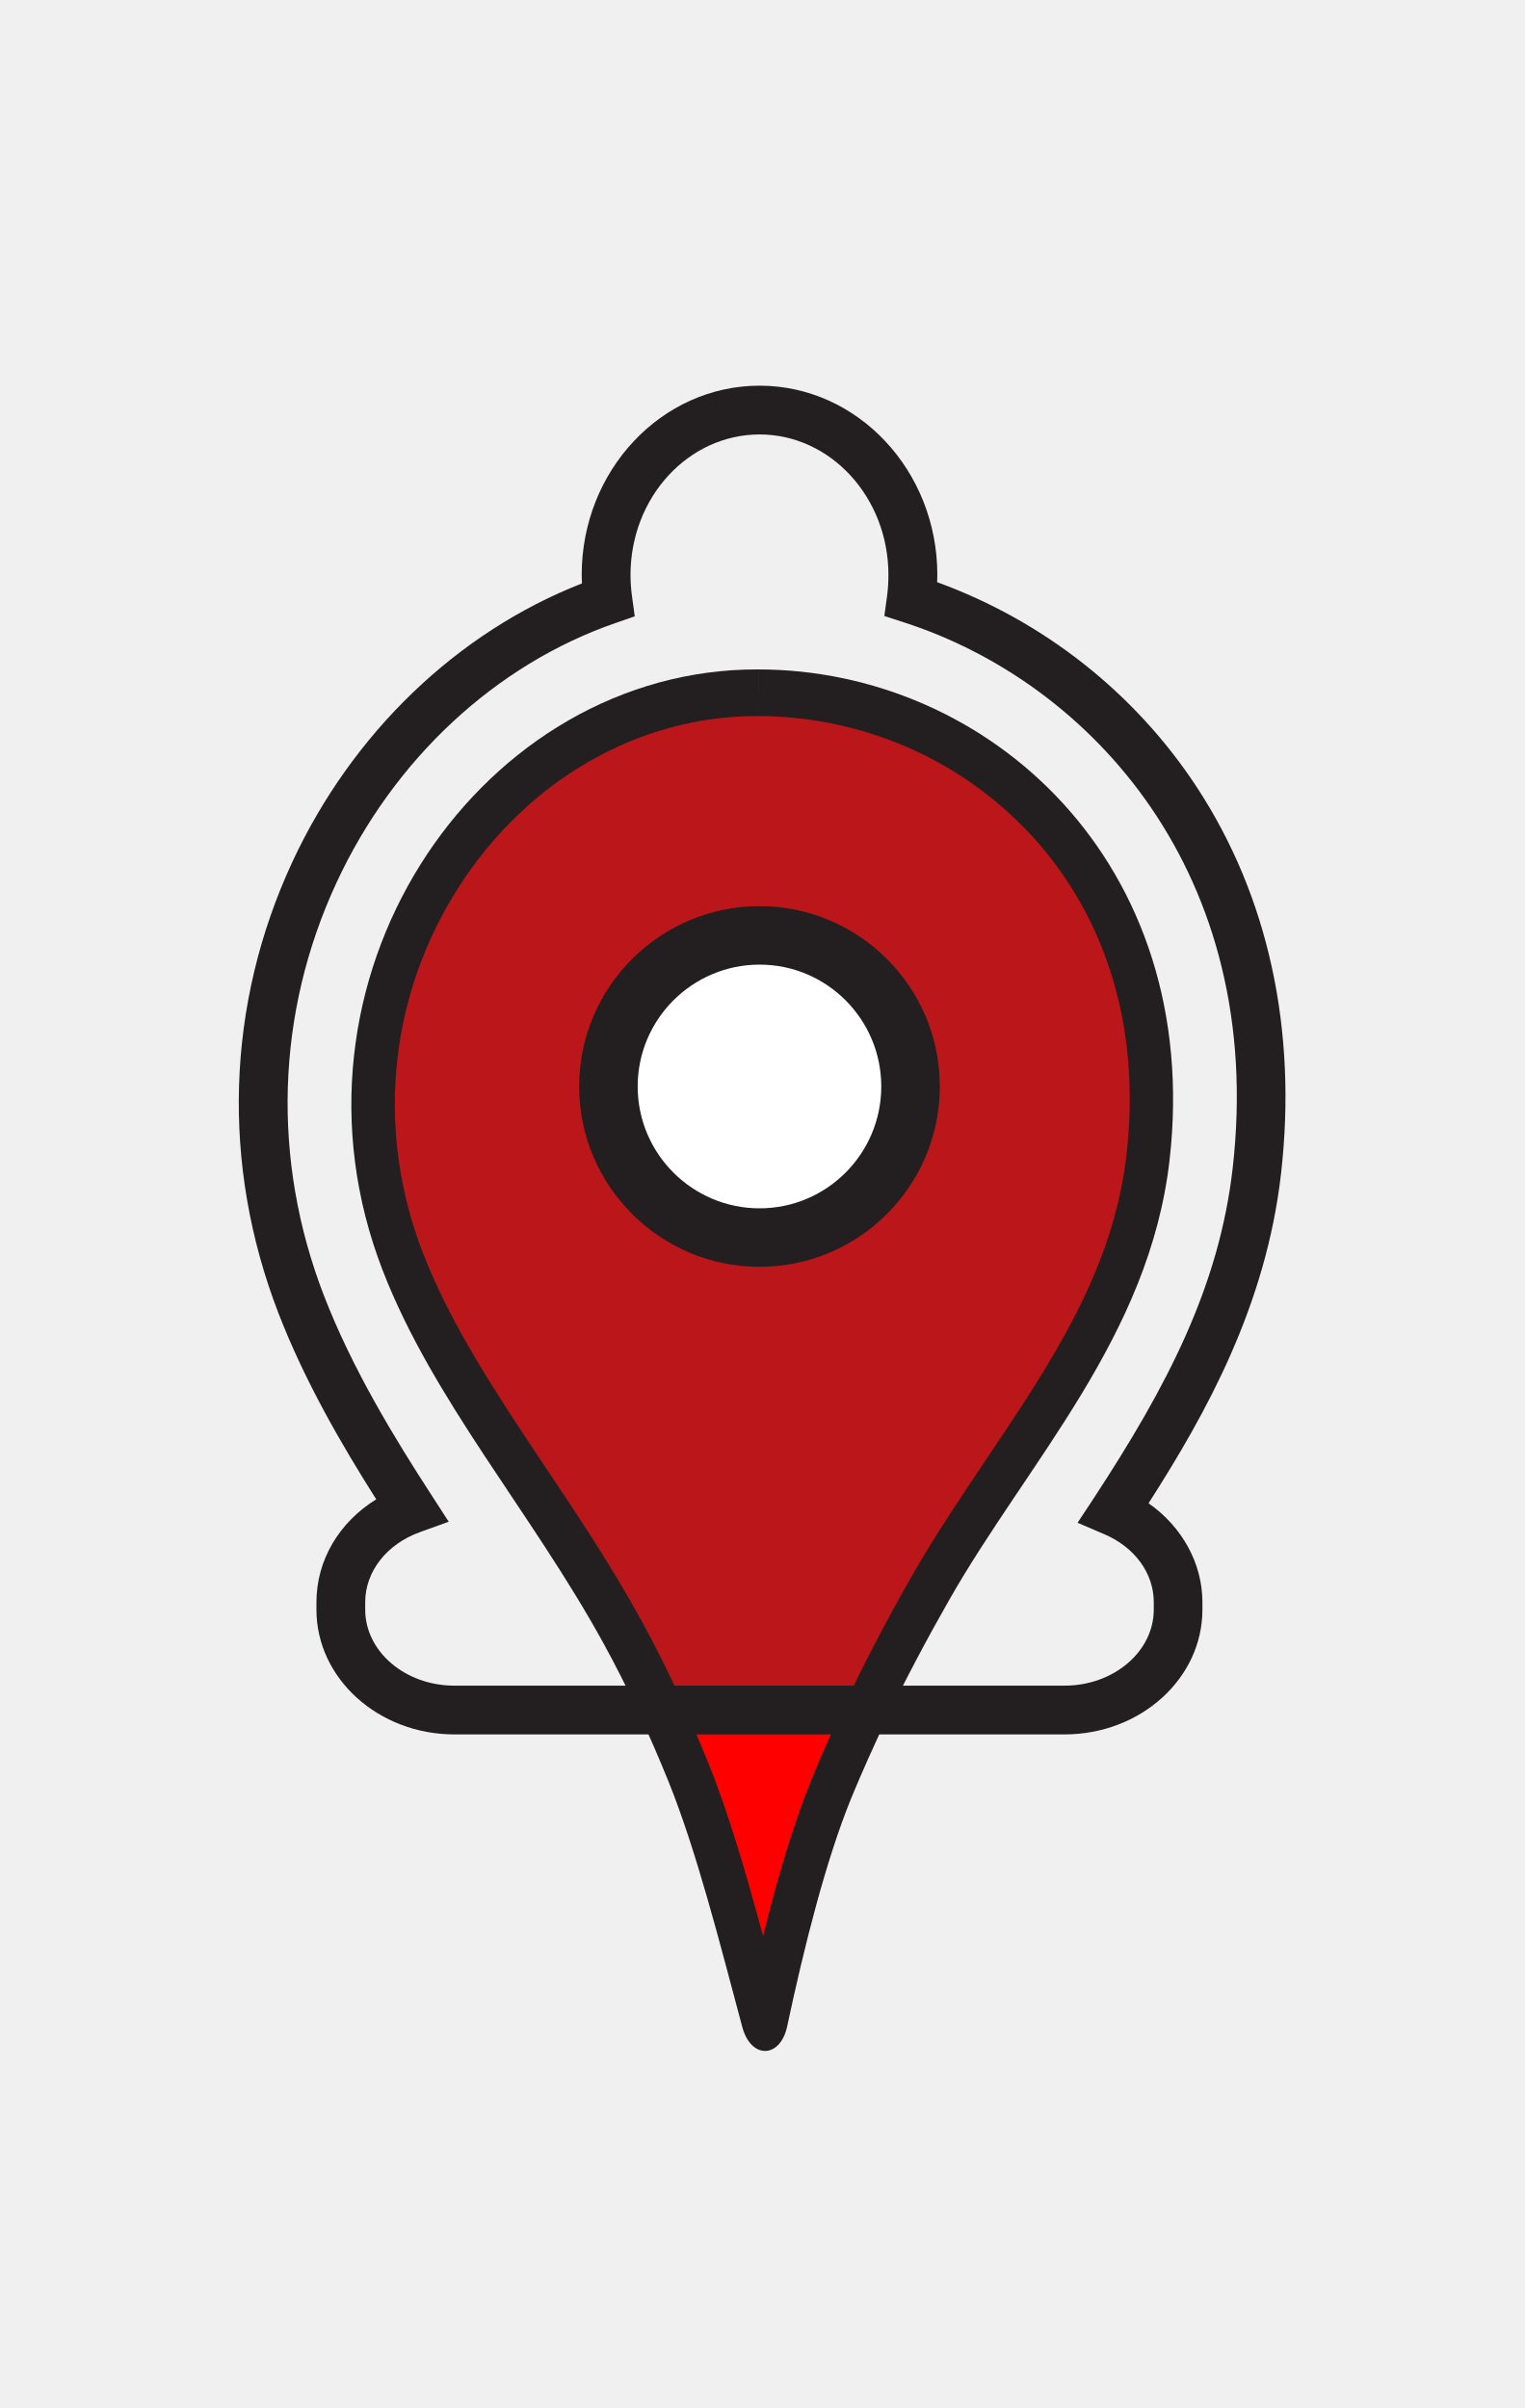
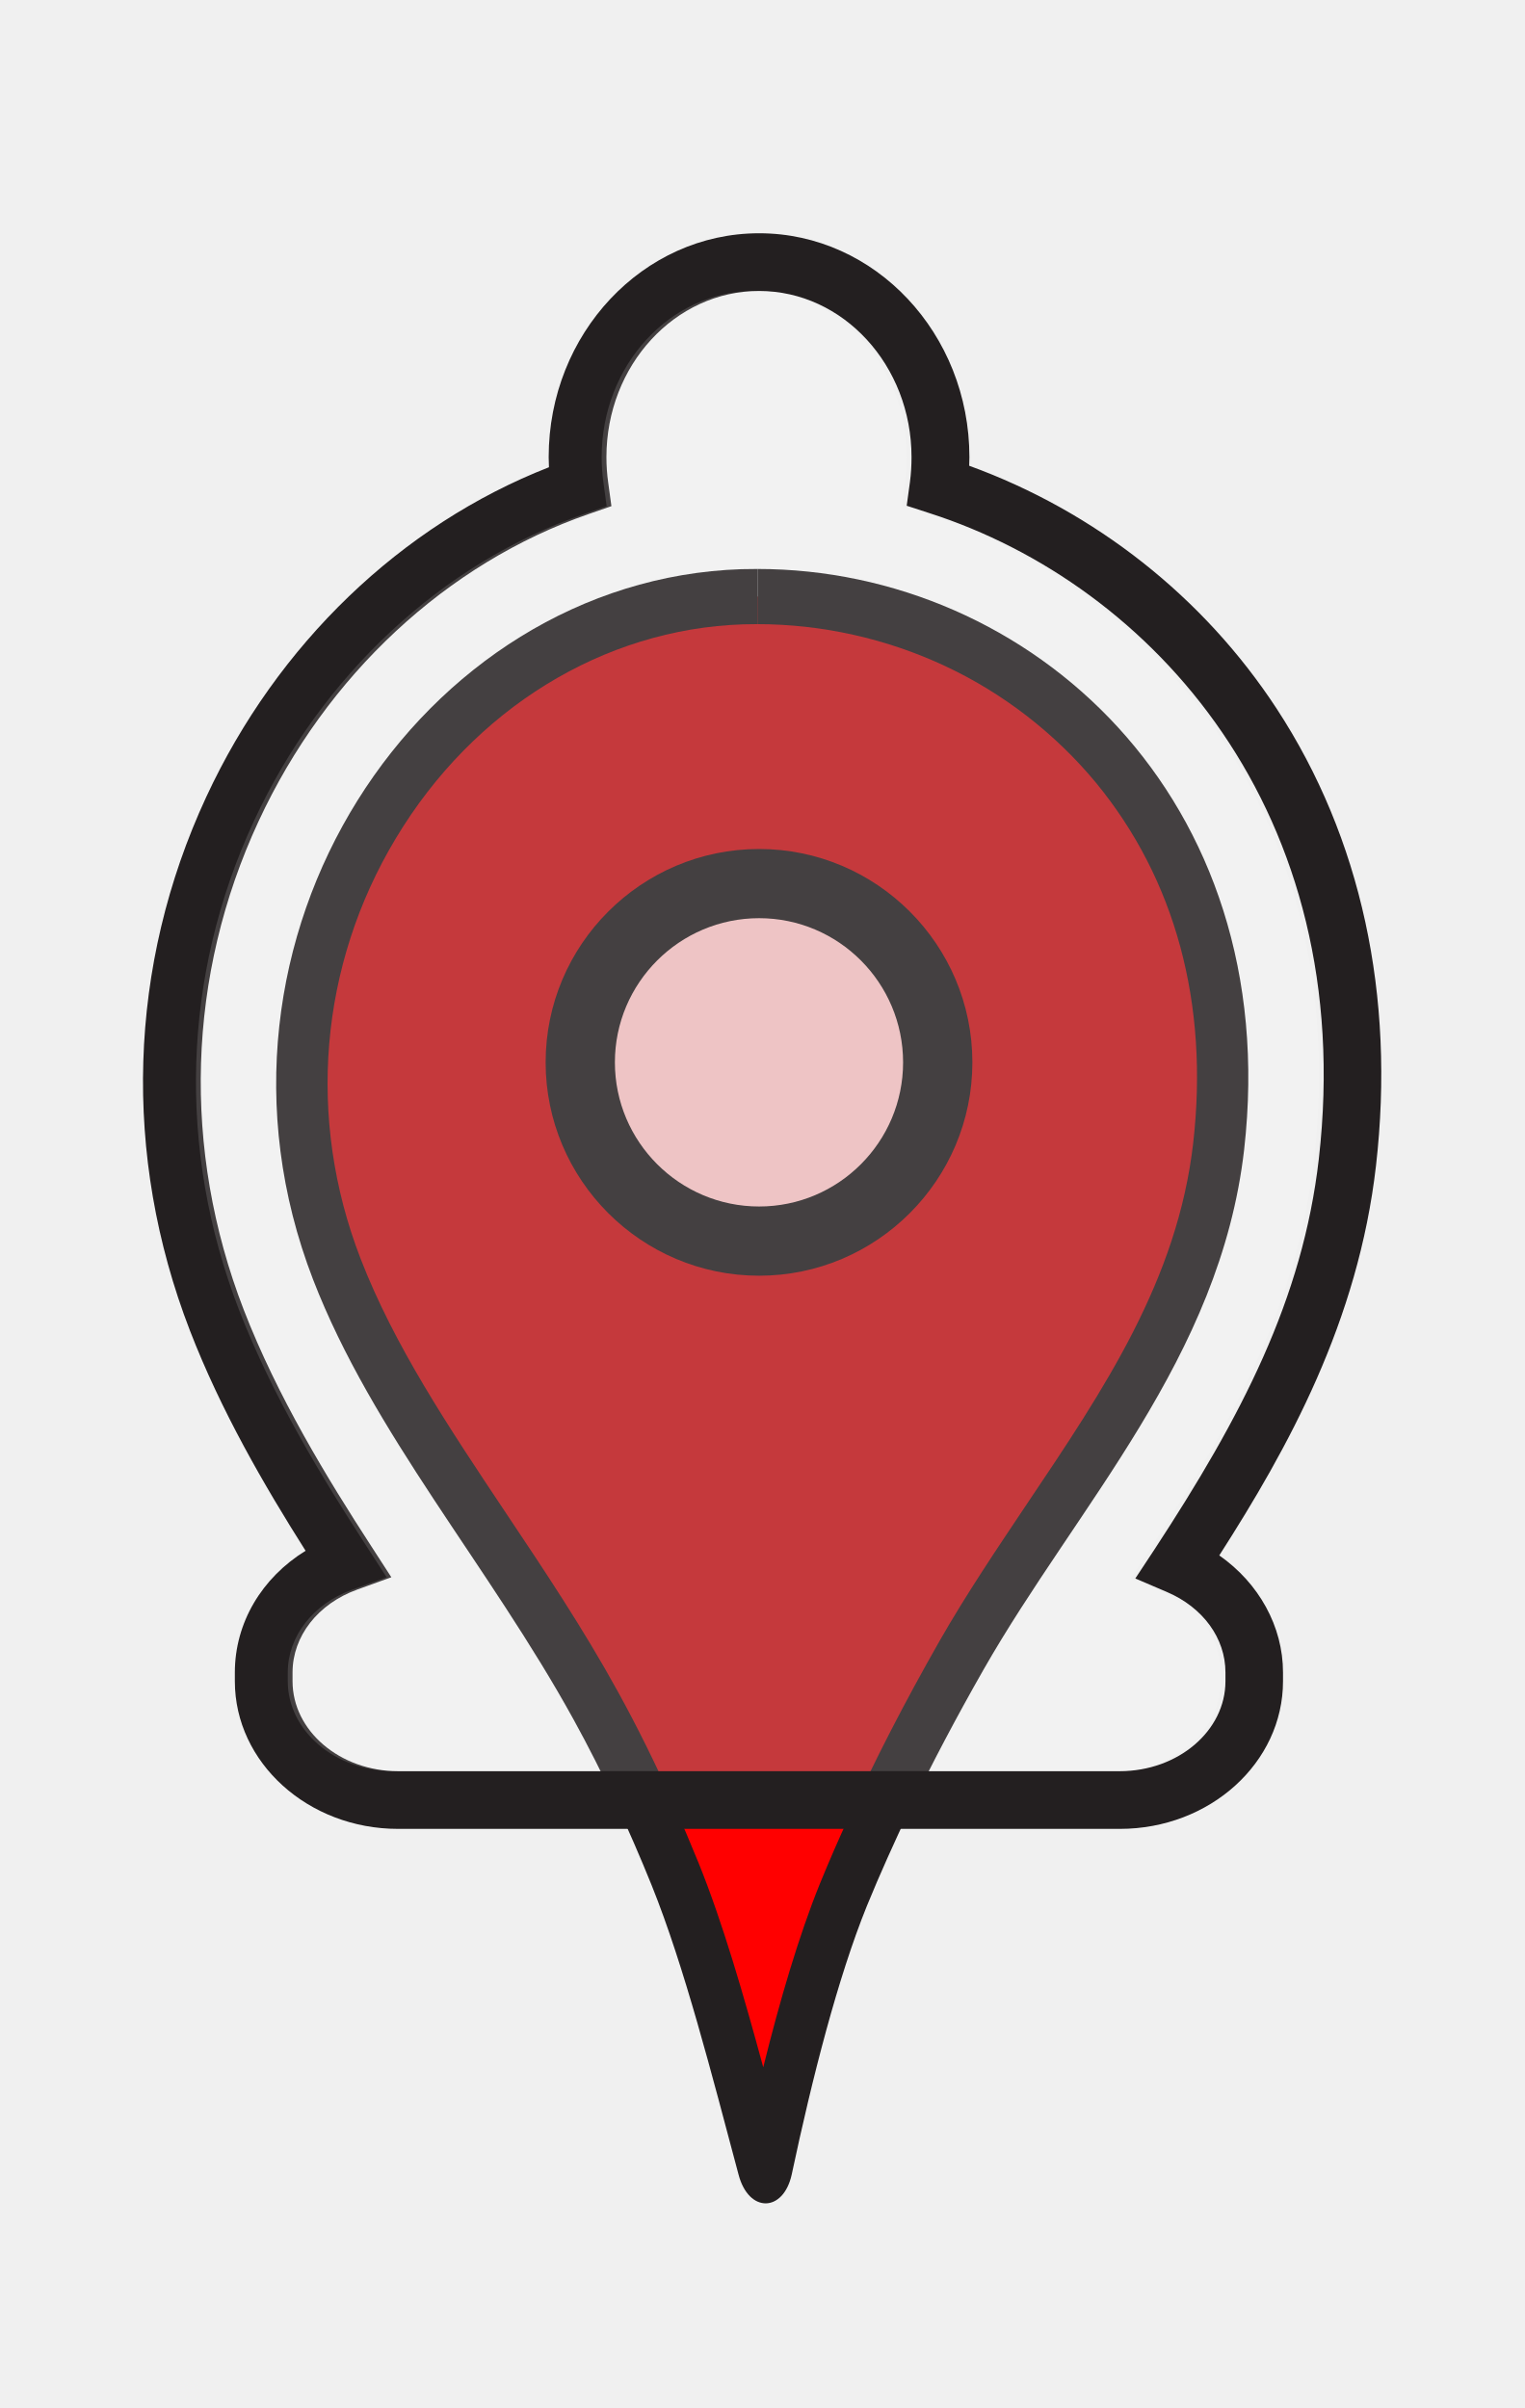
<svg xmlns="http://www.w3.org/2000/svg" version="1.1" id="Layer_1" x="0px" y="0px" width="150px" height="237px" viewBox="0 0 150 237" enable-background="new 0 0 150 237" xml:space="preserve">
  <g>
    <g>
      <g>
-         <path fill-rule="evenodd" clip-rule="evenodd" fill="#BB161A" d="M104.385,82.175c-7.315-8.893-18.17-13.997-29.78-13.997     c-0.428,0-0.859,0.009-1.266,0.025c-12.322,0.405-23.764,7.45-30.606,18.84c-6.745,11.232-7.879,24.749-3.116,37.083     c2.904,7.506,7.488,14.377,12.346,21.65c3.139,4.697,6.376,9.552,9.205,14.689c1.413,2.567,2.742,5.235,4.037,8.051     c6.423,0.451,13.063,1.384,19.501,0.942c1.985-4.221,4.225-8.528,6.87-13.184c2.186-3.845,4.725-7.618,7.189-11.267     c6.304-9.394,12.825-19.106,14.206-31.101C114.373,101.671,111.389,90.698,104.385,82.175z" />
+         <path fill="#BB161A" d="M109.764,75.268c-8.653-10.52-21.496-16.559-35.23-16.559c-0.507,0-1.016,0.011-1.498,0.03     c-14.577,0.479-28.113,8.813-36.208,22.288c-7.979,13.288-9.321,29.279-3.686,43.871c3.435,8.879,8.858,17.008,14.605,25.611     c3.714,5.558,7.543,11.302,10.89,17.379c1.671,3.037,3.244,6.193,4.776,9.524c7.599,0.533,15.454,1.638,23.071,1.114     c2.349-4.994,4.999-10.089,8.127-15.598c2.586-4.549,5.59-9.012,8.506-13.329c7.456-11.112,15.171-22.604,16.805-36.793     C121.58,98.333,118.05,85.352,109.764,75.268z" />
      </g>
      <g>
-         <path fill-rule="evenodd" clip-rule="evenodd" fill="#FF0000" d="M65.206,168.516c0.867,1.912,1.72,3.894,2.56,5.963     c2.531,6.289,4.658,14.271,6.68,22.002c0.289,1.011,0.541,2.012,0.805,2.992c1.71-8.004,3.901-16.861,6.522-23.279     c0.92-2.246,1.89-4.478,2.935-6.736C78.269,169.899,71.629,168.966,65.206,168.516z" />
+         <path fill="#FF0000" d="M63.414,177.413c1.026,2.262,2.035,4.606,3.029,7.054c2.994,7.44,5.51,16.884,7.902,26.029     c0.342,1.197,0.64,2.381,0.953,3.54c2.023-9.469,4.616-19.947,7.716-27.54c1.088-2.656,2.235-5.298,3.472-7.969     C78.868,179.049,71.012,177.945,63.414,177.413z" />
      </g>
      <g>
-         <polygon fill="#231F20" points="74.61,65.887 74.61,65.887 74.61,65.887    " />
+         <path fill="#231F20" d="M74.539,56L74.539,56L74.539,56z" />
      </g>
      <g>
-         <path fill="#231F20" d="M79.801,175.27c-1.762,4.348-3.344,9.755-4.709,15.27c-1.647-6.049-3.362-12.004-5.369-16.973     c-0.683-1.674-1.365-3.289-2.063-4.861c-1.619-0.136-3.225-0.259-4.812-0.332c1.587,0.073,3.193,0.196,4.812,0.332     c-1.482-3.317-3.011-6.43-4.655-9.409c-2.871-5.225-6.141-10.122-9.308-14.858c-4.782-7.166-9.302-13.931-12.106-21.19     c-4.493-11.627-3.422-24.371,2.941-34.958c6.457-10.762,17.258-17.412,28.873-17.797c0.396-0.012,0.802-0.017,1.201-0.017     l0.004-4.59h-0.005c-0.457,0-0.884,0.007-1.342,0.017c-26.661,0.883-46.586,30.712-35.615,59.105     c4.933,12.768,14.619,23.785,21.682,36.626c2.466,4.482,4.579,9.068,6.478,13.761c2.729,6.782,5.003,15.741,7.23,24.077     c0.846,3.214,3.722,3.146,4.417,0c1.719-8.088,3.832-16.368,6.254-22.355c1.102-2.696,2.298-5.324,3.514-7.913     c-1.614,0.214-3.281,0.322-4.93,0.354C81.4,171.466,80.583,173.363,79.801,175.27z" />
+         <path fill="#231F20" d="M80.68,185.402c-2.084,5.145-3.956,11.542-5.571,18.066c-1.948-7.156-3.977-14.201-6.351-20.081     c-0.809-1.979-1.615-3.891-2.441-5.75c-1.916-0.16-3.815-0.306-5.693-0.393c1.877,0.087,3.777,0.232,5.693,0.393     c-1.753-3.925-3.562-7.607-5.507-11.131c-3.396-6.182-7.265-11.976-11.012-17.577c-5.657-8.478-11.004-16.481-14.322-25.069     c-5.315-13.755-4.048-28.832,3.48-41.356c7.638-12.731,20.417-20.599,34.157-21.054c0.468-0.015,0.949-0.021,1.421-0.021     L74.539,56h-0.006c-0.541,0-1.046,0.008-1.587,0.02c-31.542,1.044-55.114,36.333-42.134,69.923     c5.836,15.105,17.295,28.139,25.651,43.33c2.917,5.303,5.417,10.729,7.664,16.28c3.229,8.022,5.918,18.621,8.553,28.483     c1,3.803,4.403,3.723,5.225,0c2.034-9.568,4.534-19.363,7.399-26.446c1.303-3.189,2.718-6.299,4.156-9.361     c-1.908,0.253-3.882,0.381-5.832,0.418C82.572,180.902,81.605,183.147,80.68,185.402z" />
      </g>
      <g>
-         <path fill="#231F20" d="M74.61,65.887v4.59c5.35,0,10.726,1.202,15.586,3.474c4.868,2.274,9.202,5.644,12.591,9.745     c6.584,8.017,9.385,18.367,8.068,29.933c-1.304,11.404-7.389,20.455-13.826,30.034c-2.467,3.684-5.037,7.493-7.277,11.413     c-2.917,5.126-5.346,9.842-7.459,14.483c1.648-0.031,3.315-0.14,4.93-0.354c1.911-3.97,3.969-7.85,6.18-11.732     c7.8-13.682,19.698-25.921,21.688-43.285C118.42,84.926,97.281,65.887,74.61,65.887z" />
+         <path fill="#231F20" d="M74.539,56v5.43c6.329,0,12.689,1.422,18.438,4.11c5.761,2.69,10.888,6.677,14.896,11.528     c7.79,9.485,11.104,21.729,9.546,35.412c-1.544,13.492-8.742,24.199-16.357,35.531c-2.918,4.359-5.959,8.865-8.609,13.503     c-3.45,6.063-6.324,11.643-8.824,17.133c1.95-0.037,3.921-0.165,5.832-0.418c2.261-4.697,4.695-9.287,7.312-13.88     c9.229-16.187,23.305-30.666,25.658-51.208C126.368,78.522,101.36,56,74.539,56z" />
      </g>
    </g>
    <g>
-       <path fill="#231F20" d="M104.749,170.704H44.716c-7.484,0-13.577-5.51-13.577-12.282v-0.729c0-4.132,2.235-7.874,5.884-10.127    c-3.424-5.405-7.042-11.642-9.622-18.321c-5.638-14.589-5.153-30.355,1.36-44.396c5.901-12.716,16.223-22.62,28.504-27.426    c-0.015-0.279-0.023-0.564-0.023-0.838c0-10.271,7.848-18.627,17.505-18.627c9.645,0,17.492,8.356,17.492,18.627    c0,0.236-0.006,0.472-0.019,0.715c10.479,3.81,19.499,10.922,25.572,20.203c7.027,10.741,9.88,23.883,8.269,38.008    c-1.48,12.965-7.312,23.507-13.038,32.442c3.284,2.297,5.301,5.898,5.301,9.74v0.729    C118.325,165.194,112.25,170.704,104.749,170.704z M74.748,42.76c-7.015,0-12.702,6.192-12.702,13.824    c0,0.708,0.05,1.419,0.149,2.121l0.267,1.957l-1.867,0.647C48.767,65.4,38.751,74.717,33.116,86.869    c-5.962,12.846-6.4,27.283-1.239,40.646c2.796,7.23,6.944,14.026,10.639,19.72l1.641,2.537l-2.84,1.025    c-3.269,1.178-5.379,3.884-5.379,6.895v0.729c0,4.127,3.938,7.484,8.779,7.484h60.033c4.845,0,8.787-3.357,8.787-7.484v-0.729    c0-2.844-1.863-5.409-4.87-6.694l-2.628-1.125l1.58-2.395c7.251-11.071,12.345-20.838,13.685-32.514    c3.286-28.851-13.88-47.767-32.37-53.715l-1.911-0.621l0.273-1.985c0.092-0.692,0.13-1.391,0.13-2.06    C87.424,48.953,81.734,42.76,74.748,42.76z" />
+       <path fill="#231F20" d="M110.194,180.002H39.173c-8.854,0-16.062-6.52-16.062-14.53v-0.862c0-4.889,2.644-9.316,6.961-11.98    c-4.051-6.395-8.331-13.773-11.383-21.675c-6.67-17.259-6.096-35.911,1.609-52.522C27.279,63.388,39.49,51.671,54.02,45.986    c-0.018-0.33-0.027-0.667-0.027-0.991c0-12.151,9.284-22.037,20.709-22.037c11.411,0,20.693,9.885,20.693,22.037    c0,0.279-0.008,0.559-0.021,0.845c12.396,4.508,23.067,12.922,30.252,23.901c8.312,12.707,11.688,28.254,9.782,44.965    c-1.751,15.339-8.65,27.81-15.424,38.38c3.884,2.718,6.271,6.979,6.271,11.523v0.862    C126.256,173.482,119.068,180.002,110.194,180.002z M74.702,28.639c-8.299,0-15.027,7.326-15.027,16.354    c0,0.838,0.059,1.679,0.176,2.509l0.316,2.315l-2.208,0.765c-13.993,4.84-25.843,15.862-32.509,30.239    c-7.054,15.197-7.572,32.276-1.466,48.086c3.308,8.553,8.215,16.593,12.586,23.328l1.941,3.001l-3.36,1.214    c-3.867,1.393-6.363,4.596-6.363,8.156v0.863c0,4.882,4.659,8.854,10.386,8.854h71.021c5.733,0,10.396-3.972,10.396-8.854v-0.863    c0-3.364-2.204-6.398-5.761-7.919l-3.109-1.331l1.869-2.832c8.578-13.099,14.604-24.652,16.19-38.466    c3.887-34.132-16.421-56.51-38.296-63.547l-2.26-0.735l0.322-2.348c0.109-0.818,0.153-1.646,0.153-2.437    C89.698,35.966,82.968,28.639,74.702,28.639z" />
    </g>
    <g>
-       <path fill-rule="evenodd" clip-rule="evenodd" fill="#FFFFFF" d="M89.62,106.933c0,8.215-6.664,14.871-14.872,14.871    c-8.223,0-14.875-6.656-14.875-14.871s6.652-14.87,14.875-14.87C82.953,92.063,89.62,98.718,89.62,106.933z" />
-       <path fill="#231F20" d="M74.748,124.683c-9.79,0-17.758-7.963-17.758-17.75c0-9.786,7.968-17.749,17.758-17.749    c9.771,0,17.738,7.962,17.738,17.749C92.486,116.72,84.518,124.683,74.748,124.683z M74.748,94.94    c-6.615,0-11.997,5.38-11.997,11.993c0,6.614,5.382,11.992,11.997,11.992c6.61,0,11.974-5.378,11.974-11.992    C86.721,100.321,81.358,94.94,74.748,94.94z" />
+       <path opacity="0.7" fill="#FFFFFF" d="M92.297,104.558c0,9.719-7.884,17.593-17.595,17.593c-9.728,0-17.598-7.875-17.598-17.593    c0-9.719,7.87-17.592,17.598-17.592C84.409,86.966,92.297,94.839,92.297,104.558z" />
+       <path fill="#231F20" d="M74.702,125.558c-11.582,0-21.008-9.421-21.008-21c0-11.577,9.426-20.998,21.008-20.998    c11.561,0,20.985,9.419,20.985,20.998C95.688,116.136,86.26,125.558,74.702,125.558z M74.702,90.37    c-7.826,0-14.193,6.365-14.193,14.188c0,7.824,6.367,14.187,14.193,14.187c7.819,0,14.167-6.362,14.167-14.187    C88.866,96.735,82.521,90.37,74.702,90.37z" />
    </g>
  </g>
+   <path opacity="0.15" fill="#FFFFFF" d="M74.233,28.637c-8.299,0-15.027,7.325-15.027,16.354c0,0.838,0.059,1.679,0.176,2.51  l0.316,2.314l-2.208,0.766c-13.993,4.84-25.843,15.861-32.509,30.238c-7.054,15.197-7.572,32.277-1.466,48.086  c3.308,8.553,8.215,16.594,12.586,23.328l1.941,3.002l-3.36,1.213c-3.867,1.393-6.363,4.596-6.363,8.156v0.863  c0,4.883,4.659,8.854,10.386,8.854h71.021c5.733,0,10.396-3.971,10.396-8.854v-0.863c0-3.363-2.204-6.398-5.761-7.918l-3.109-1.332  l1.869-2.832c8.578-13.098,14.604-24.652,16.19-38.465c3.887-34.133-16.421-56.51-38.296-63.547l-2.26-0.735l0.322-2.349  c0.109-0.818,0.153-1.645,0.153-2.437C89.229,35.964,82.499,28.637,74.233,28.637z" />
</svg>
